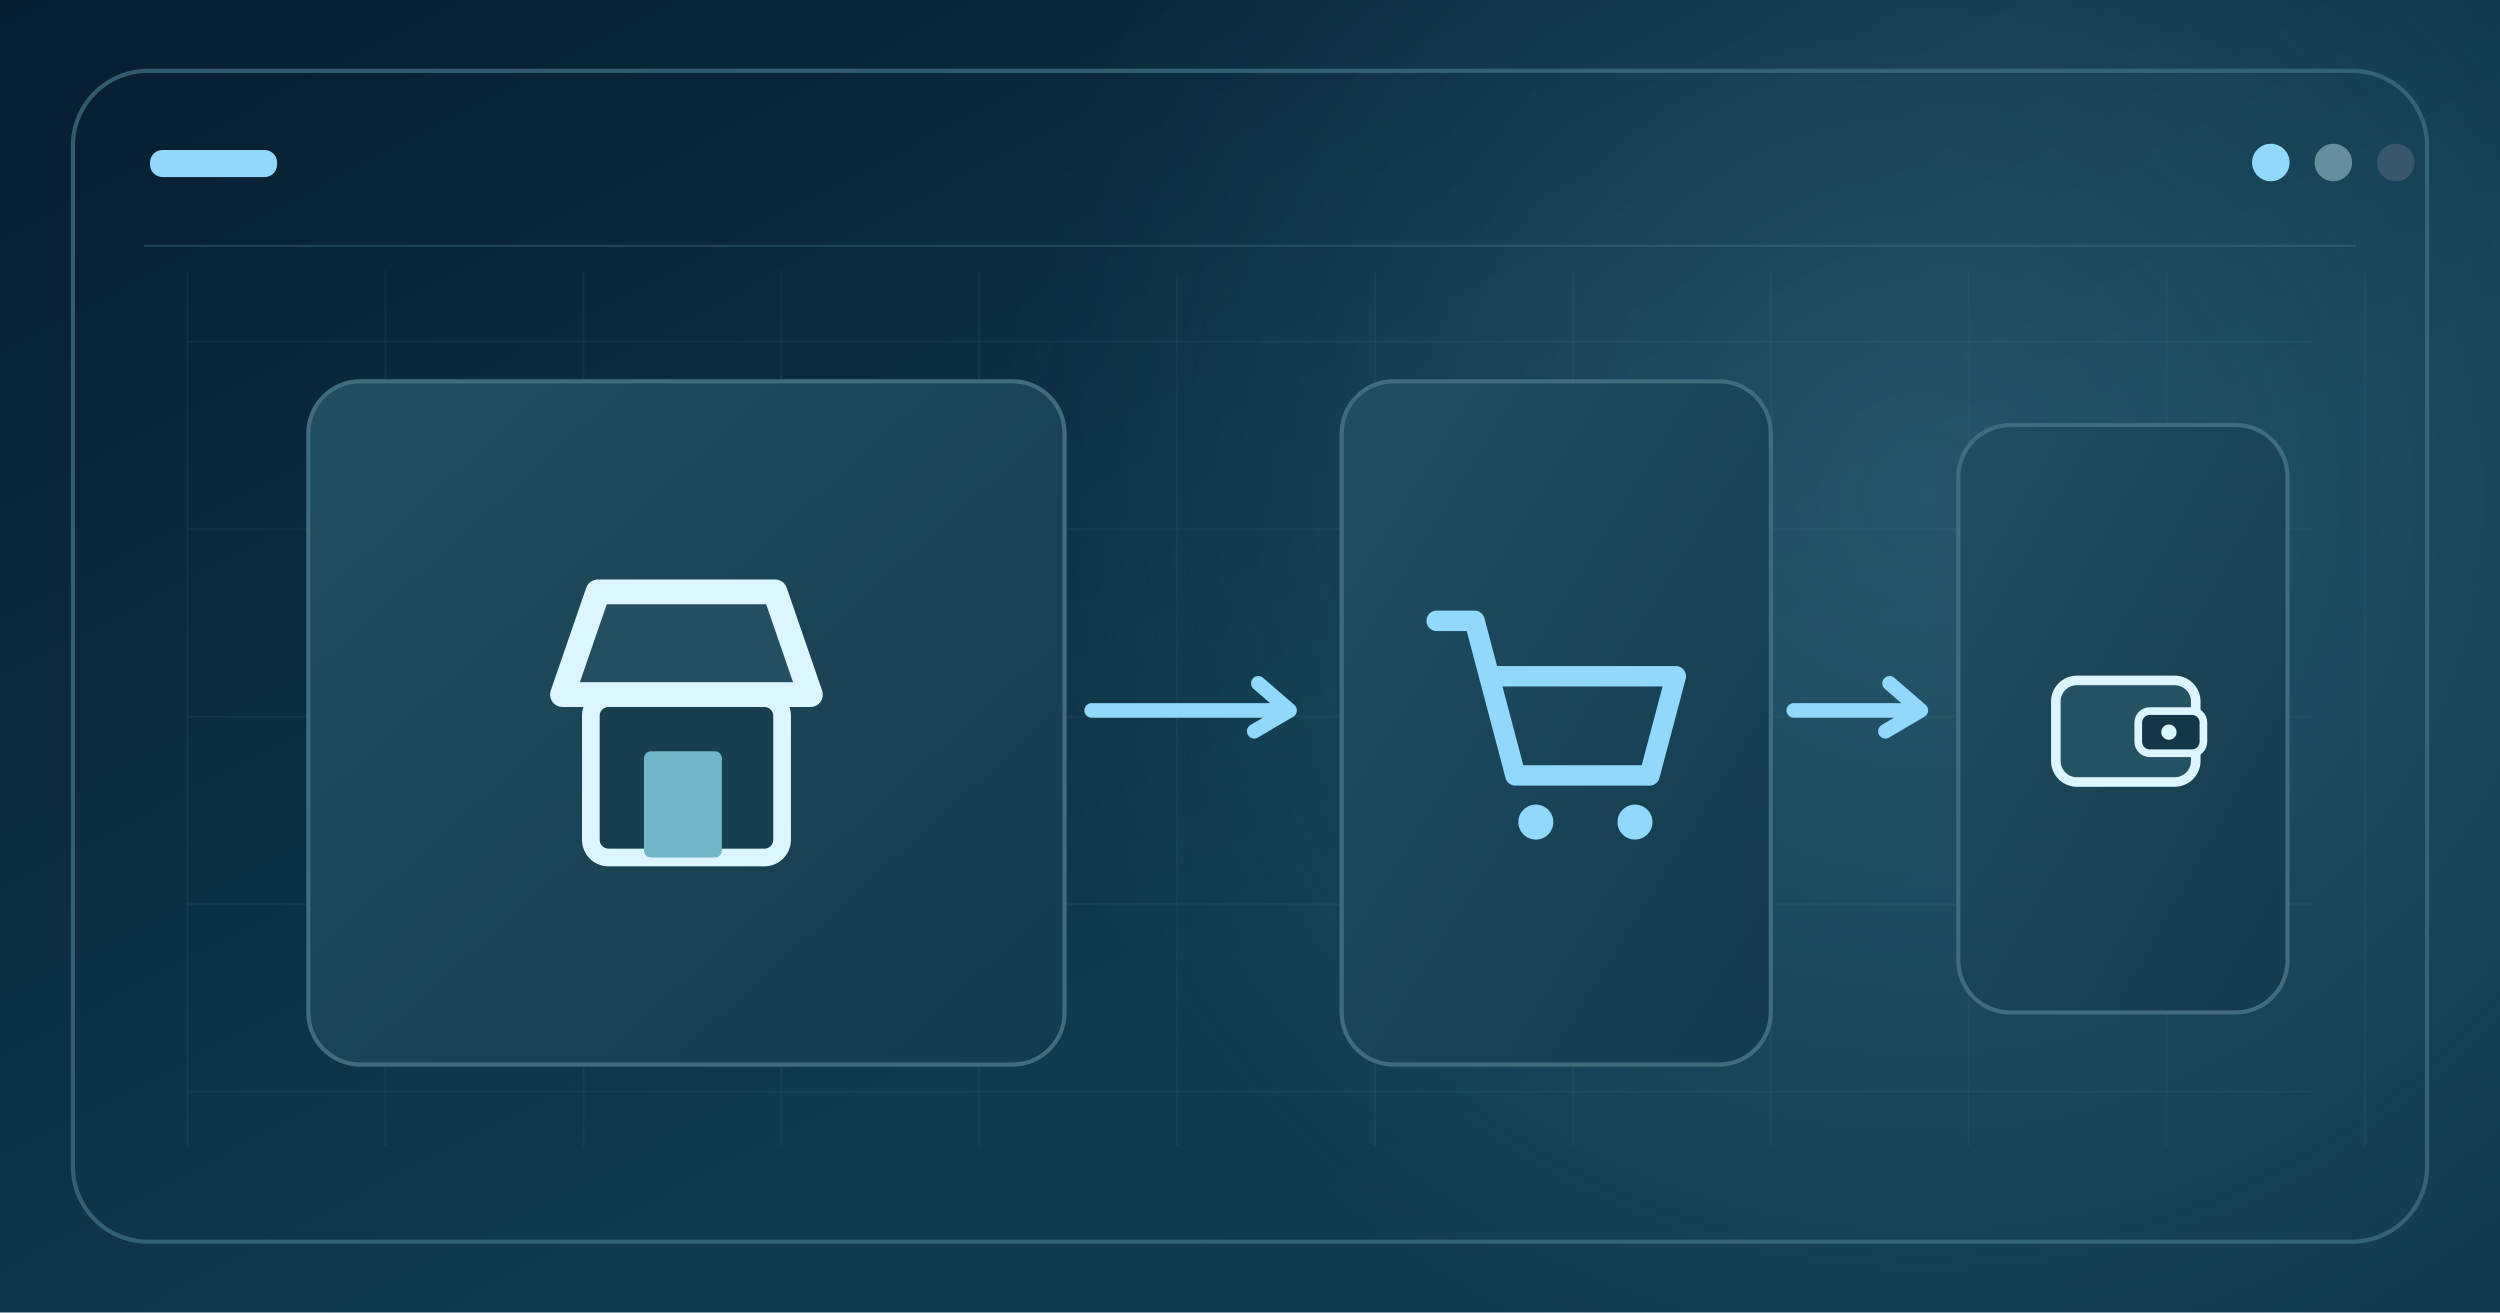
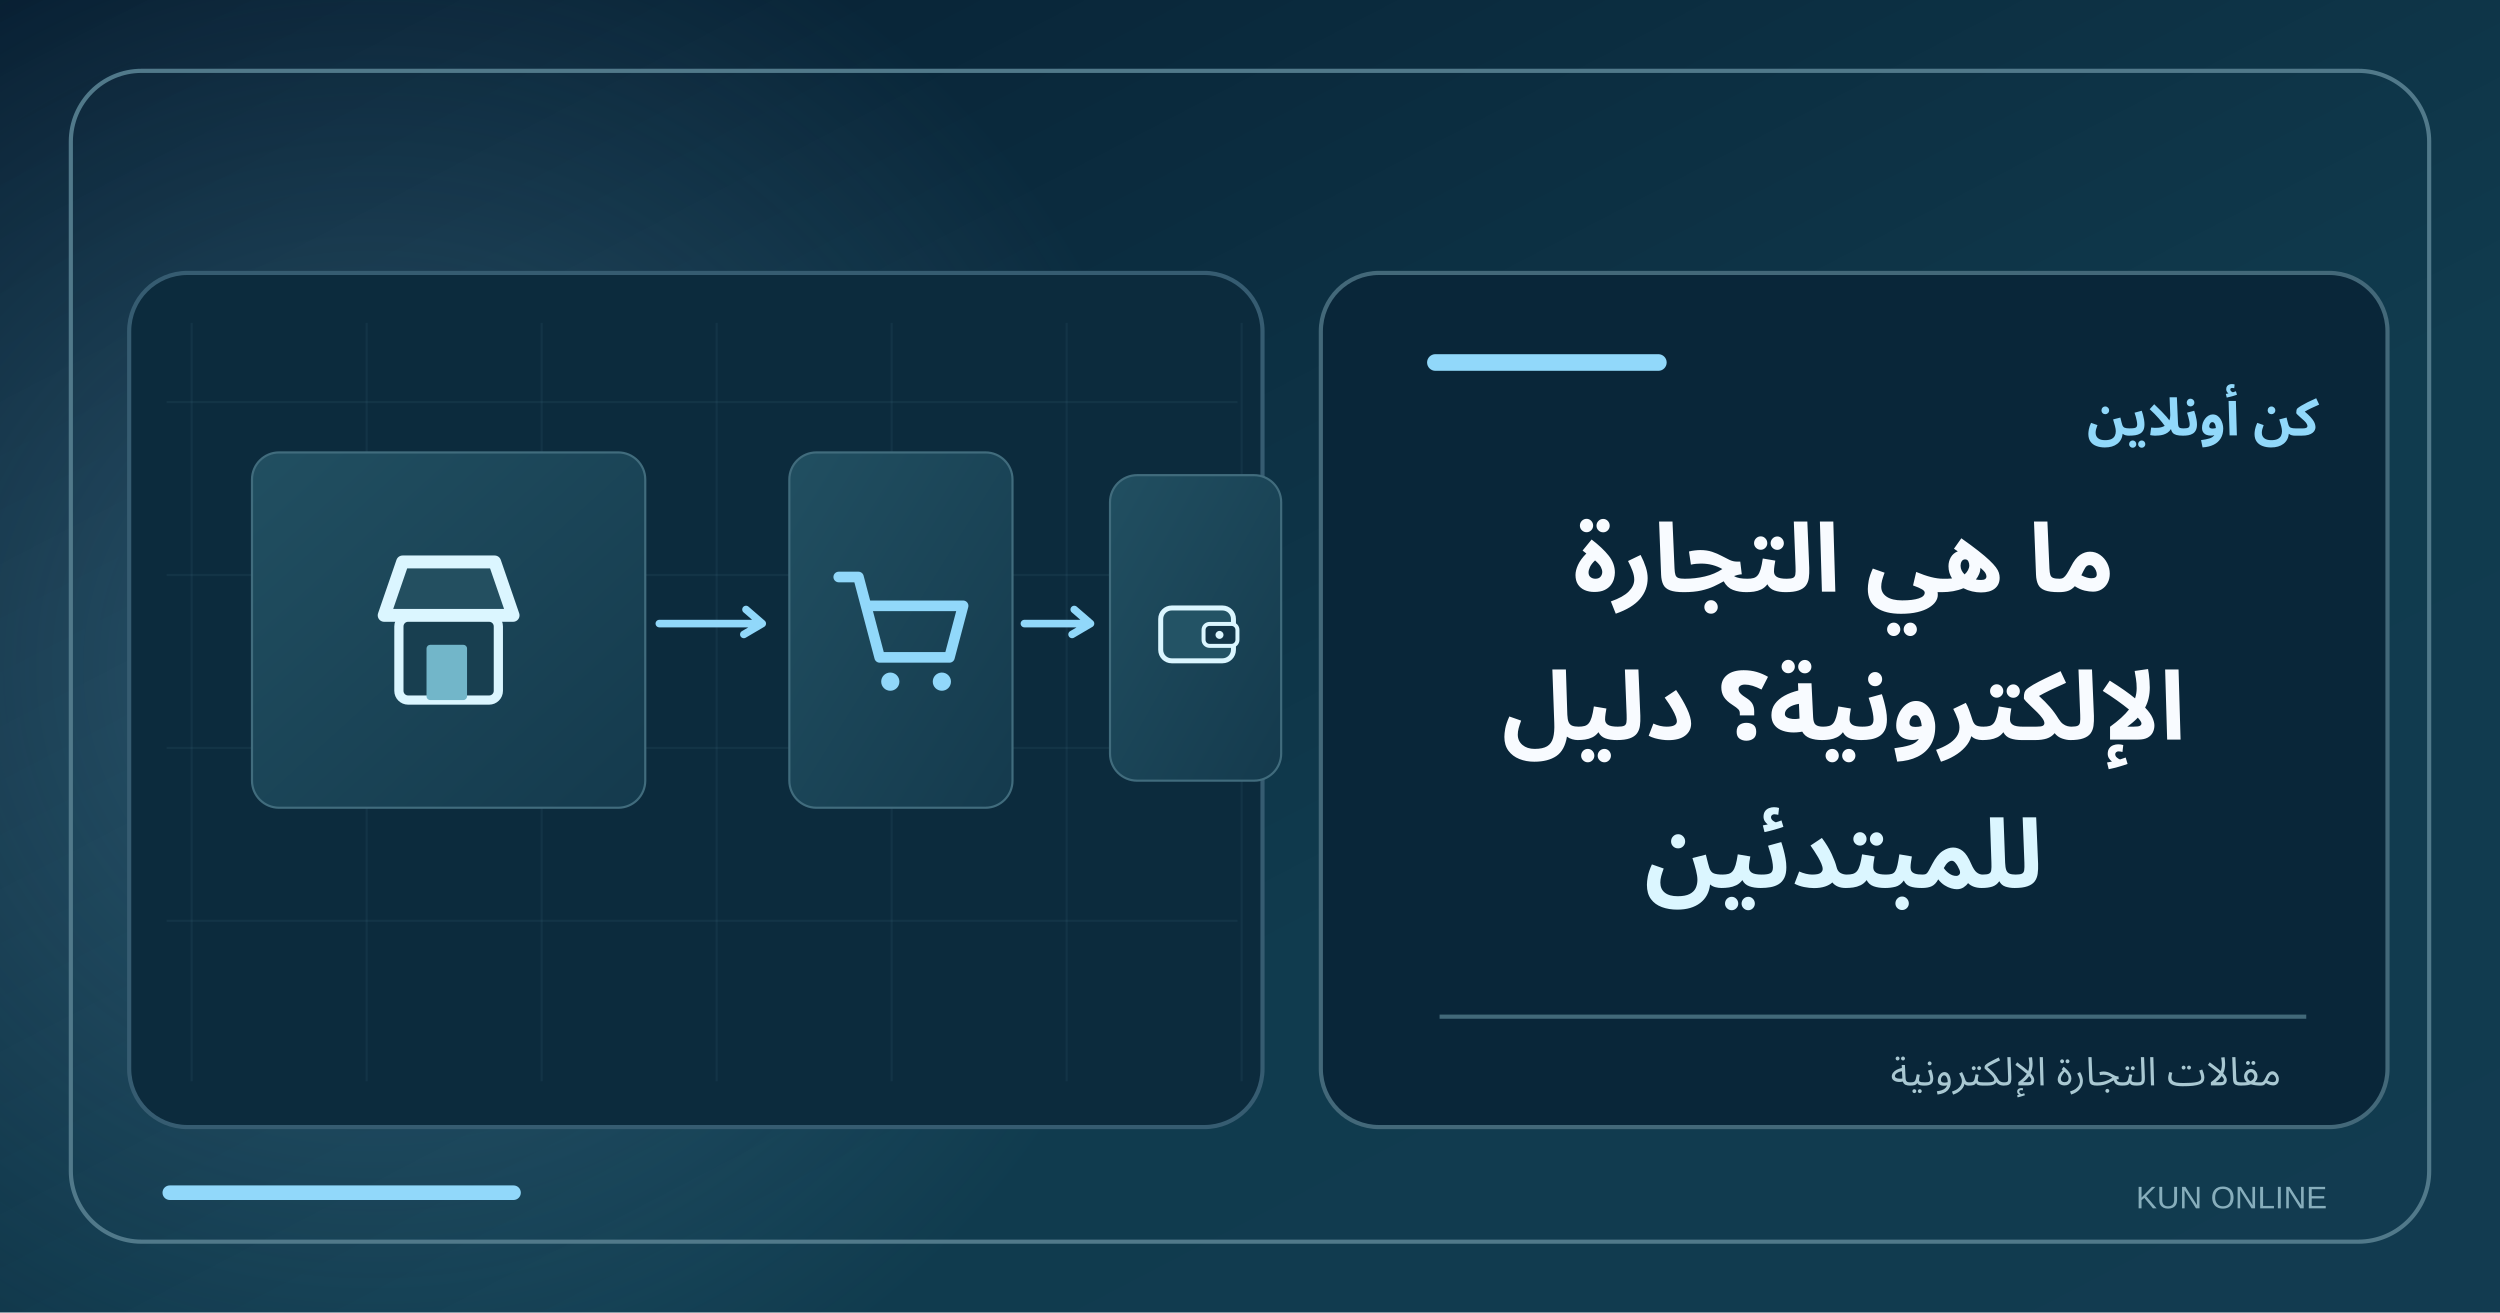
<svg xmlns="http://www.w3.org/2000/svg" width="1200" height="630" viewBox="0 0 1200 630" role="img" aria-labelledby="title desc">
  <defs>
    <linearGradient id="back" x1="0" y1="0" x2="1" y2="1">
      <stop stop-color="#061d30" />
      <stop offset=".62" stop-color="#103b4e" />
      <stop offset="1" stop-color="#123b50" />
    </linearGradient>
    <linearGradient id="glass" x1="0" y1="0" x2="1" y2="1">
      <stop stop-color="#214f61" />
      <stop offset="1" stop-color="#143a4d" />
    </linearGradient>
    <radialGradient id="bloom">
-       <stop stop-color="#91d8fa" stop-opacity=".18" />
+       <stop stop-color="#91d8fa" stop-opacity=".24" />
      <stop offset="1" stop-color="#91d8fa" stop-opacity="0" />
    </radialGradient>
  </defs>
  <rect width="1200" height="630" fill="url(#back)" />
-   <circle cx="924" cy="238" r="450" fill="url(#bloom)" />
-   <rect x="35" y="34" width="1130" height="562" rx="36" fill="none" stroke="#3f6f81" stroke-width="2" opacity=".75" />
-   <path d="M69 118H1131" stroke="#4c7f8b" stroke-width="1" opacity=".34" />
-   <rect x="72" y="72" width="61" height="13" rx="6" fill="#91d8fa" />
-   <circle cx="1090" cy="78" r="9" fill="#91d8fa" />
-   <circle cx="1120" cy="78" r="9" fill="#668e9d" />
-   <circle cx="1150" cy="78" r="9" fill="#38576b" />
+   <circle cx="180" cy="320" r="390" fill="url(#bloom)" />
+   <rect x="34" y="34" width="1132" height="562" rx="34" fill="none" stroke="#51798a" stroke-width="2" />
+   <rect x="62" y="131" width="544" height="410" rx="28" fill="#0c2b3d" stroke="#365c71" stroke-width="2" />
  <g stroke="#508396" stroke-opacity=".10" stroke-width="1">
-     <path d="M90 130V550" />
-     <path d="M185 130V550" />
-     <path d="M280 130V550" />
-     <path d="M375 130V550" />
-     <path d="M470 130V550" />
-     <path d="M565 130V550" />
-     <path d="M660 130V550" />
-     <path d="M755 130V550" />
-     <path d="M850 130V550" />
-     <path d="M945 130V550" />
-     <path d="M1040 130V550" />
-     <path d="M1135 130V550" />
-     <path d="M90 164H1110" />
-     <path d="M90 254H1110" />
-     <path d="M90 344H1110" />
-     <path d="M90 434H1110" />
-     <path d="M90 524H1110" />
+     <path d="M92 155V519" />
+     <path d="M176 155V519" />
+     <path d="M260 155V519" />
+     <path d="M344 155V519" />
+     <path d="M428 155V519" />
+     <path d="M512 155V519" />
+     <path d="M596 155V519" />
+     <path d="M80 193H594" />
+     <path d="M80 276H594" />
+     <path d="M80 359H594" />
+     <path d="M80 442H594" />
  </g>
-   <rect x="148" y="183" width="363" height="328" rx="25" fill="url(#glass)" stroke="#416c7d" stroke-width="2" />
-   <g transform="translate(244.5 262) scale(1.7)">
-     <path d="M15 42L25 13H75L85 42Z" fill="#234f60" stroke="#dbf6ff" stroke-width="7" stroke-linecap="round" stroke-linejoin="round" />
-     <rect x="23" y="43" width="54" height="45" rx="5" fill="#183f50" stroke="#dbf6ff" stroke-width="5" />
-     <rect x="38" y="58" width="22" height="30" rx="2" fill="#72b6c9" stroke="none" stroke-width="0" />
+   <g id="topic-illustration" transform="translate(44 122) scale(.52)">
+     <rect x="148" y="183" width="363" height="328" rx="25" fill="url(#glass)" stroke="#416c7d" stroke-width="2" />
+     <g transform="translate(244.5 262) scale(1.7)">
+       <path d="M15 42L25 13H75L85 42Z" fill="#234f60" stroke="#dbf6ff" stroke-width="7" stroke-linecap="round" stroke-linejoin="round" />
+       <rect x="23" y="43" width="54" height="45" rx="5" fill="#183f50" stroke="#dbf6ff" stroke-width="5" />
+       <rect x="38" y="58" width="22" height="30" rx="2" fill="#72b6c9" stroke="none" stroke-width="0" />
+     </g>
+     <path d="M524 341L619 341M604 328L619 341L602 351" fill="none" stroke="#91d8fa" stroke-width="7" stroke-linecap="round" stroke-linejoin="round" />
+     <rect x="644" y="183" width="206" height="328" rx="25" fill="url(#glass)" stroke="#416c7d" stroke-width="2" />
+     <g transform="translate(677 277) scale(1.4)">
+       <path d="M9 15H22L36 68H82L91 34H29" fill="none" stroke="#91d8fa" stroke-width="7" stroke-linecap="round" stroke-linejoin="round" />
+       <circle cx="43" cy="84" r="6" fill="#91d8fa" stroke="none" stroke-width="0" />
+       <circle cx="77" cy="84" r="6" fill="#91d8fa" stroke="none" stroke-width="0" />
+     </g>
+     <path d="M861 341L922 341M907 328L922 341L905 351" fill="none" stroke="#91d8fa" stroke-width="7" stroke-linecap="round" stroke-linejoin="round" />
+     <rect x="940" y="204" width="158" height="282" rx="25" fill="url(#glass)" stroke="#416c7d" stroke-width="2" />
+     <g transform="translate(973 299) scale(0.92)">
+       <rect x="15" y="30" width="73" height="53" rx="11" fill="#235365" stroke="#dbf6ff" stroke-width="5" />
+       <rect x="58" y="46" width="34" height="22" rx="6" fill="#133649" stroke="#dbf6ff" stroke-width="4" />
+       <circle cx="74" cy="57" r="4" fill="#dbf6ff" stroke="none" stroke-width="0" />
+     </g>
  </g>
-   <path d="M524 341L619 341M604 328L619 341L602 351" fill="none" stroke="#91d8fa" stroke-width="7" stroke-linecap="round" stroke-linejoin="round" />
-   <rect x="644" y="183" width="206" height="328" rx="25" fill="url(#glass)" stroke="#416c7d" stroke-width="2" />
-   <g transform="translate(677 277) scale(1.4)">
-     <path d="M9 15H22L36 68H82L91 34H29" fill="none" stroke="#91d8fa" stroke-width="7" stroke-linecap="round" stroke-linejoin="round" />
-     <circle cx="43" cy="84" r="6" fill="#91d8fa" stroke="none" stroke-width="0" />
-     <circle cx="77" cy="84" r="6" fill="#91d8fa" stroke="none" stroke-width="0" />
+   <rect x="634" y="131" width="512" height="410" rx="28" fill="#092639" stroke="#436879" stroke-width="2" />
+   <rect x="685" y="170" width="115" height="8" rx="4" fill="#91d8fa" />
+   <text x="1113" y="209" direction="rtl" text-anchor="start" font-family="Cairo,Tajawal,Noto Sans Arabic,Segoe UI,Arial,sans-serif" font-size="25" font-weight="700" fill="#91d8fa">كن أونلاين</text>
+   <g id="article-title">
+     <text x="885" y="284" text-anchor="middle" direction="rtl" unicode-bidi="plaintext" font-family="Cairo,Tajawal,Noto Sans Arabic,Segoe UI,Arial,sans-serif" font-size="46" font-weight="700" letter-spacing="0" fill="#f8fbff">ما هي التجارة</text>
+     <text x="885" y="355" text-anchor="middle" direction="rtl" unicode-bidi="plaintext" font-family="Cairo,Tajawal,Noto Sans Arabic,Segoe UI,Arial,sans-serif" font-size="46" font-weight="700" letter-spacing="0" fill="#f8fbff">الإلكترونية؟ دليل</text>
+     <text x="885" y="426" text-anchor="middle" direction="rtl" unicode-bidi="plaintext" font-family="Cairo,Tajawal,Noto Sans Arabic,Segoe UI,Arial,sans-serif" font-size="46" font-weight="700" letter-spacing="0" fill="#dbf6ff">للمبتدئين</text>
  </g>
-   <path d="M861 341L922 341M907 328L922 341L905 351" fill="none" stroke="#91d8fa" stroke-width="7" stroke-linecap="round" stroke-linejoin="round" />
-   <rect x="940" y="204" width="158" height="282" rx="25" fill="url(#glass)" stroke="#416c7d" stroke-width="2" />
-   <g transform="translate(973 299) scale(0.92)">
-     <rect x="15" y="30" width="73" height="53" rx="11" fill="#235365" stroke="#dbf6ff" stroke-width="5" />
-     <rect x="58" y="46" width="34" height="22" rx="6" fill="#133649" stroke="#dbf6ff" stroke-width="4" />
-     <circle cx="74" cy="57" r="4" fill="#dbf6ff" stroke="none" stroke-width="0" />
-   </g>
+   <path d="M691 488H1107" stroke="#426979" stroke-width="2" />
+   <text x="1095" y="521" direction="rtl" text-anchor="start" font-family="Cairo,Tajawal,Noto Sans Arabic,Segoe UI,Arial,sans-serif" font-size="19" fill="#a9c8d2">مقالات التجارة الإلكترونية</text>
+   <rect x="78" y="569" width="172" height="7" rx="3.5" fill="#91d8fa" />
+   <text x="1117" y="580" direction="rtl" text-anchor="start" font-family="Arial,sans-serif" font-size="15" fill="#87aebc">KUN ONLINE</text>
</svg>
